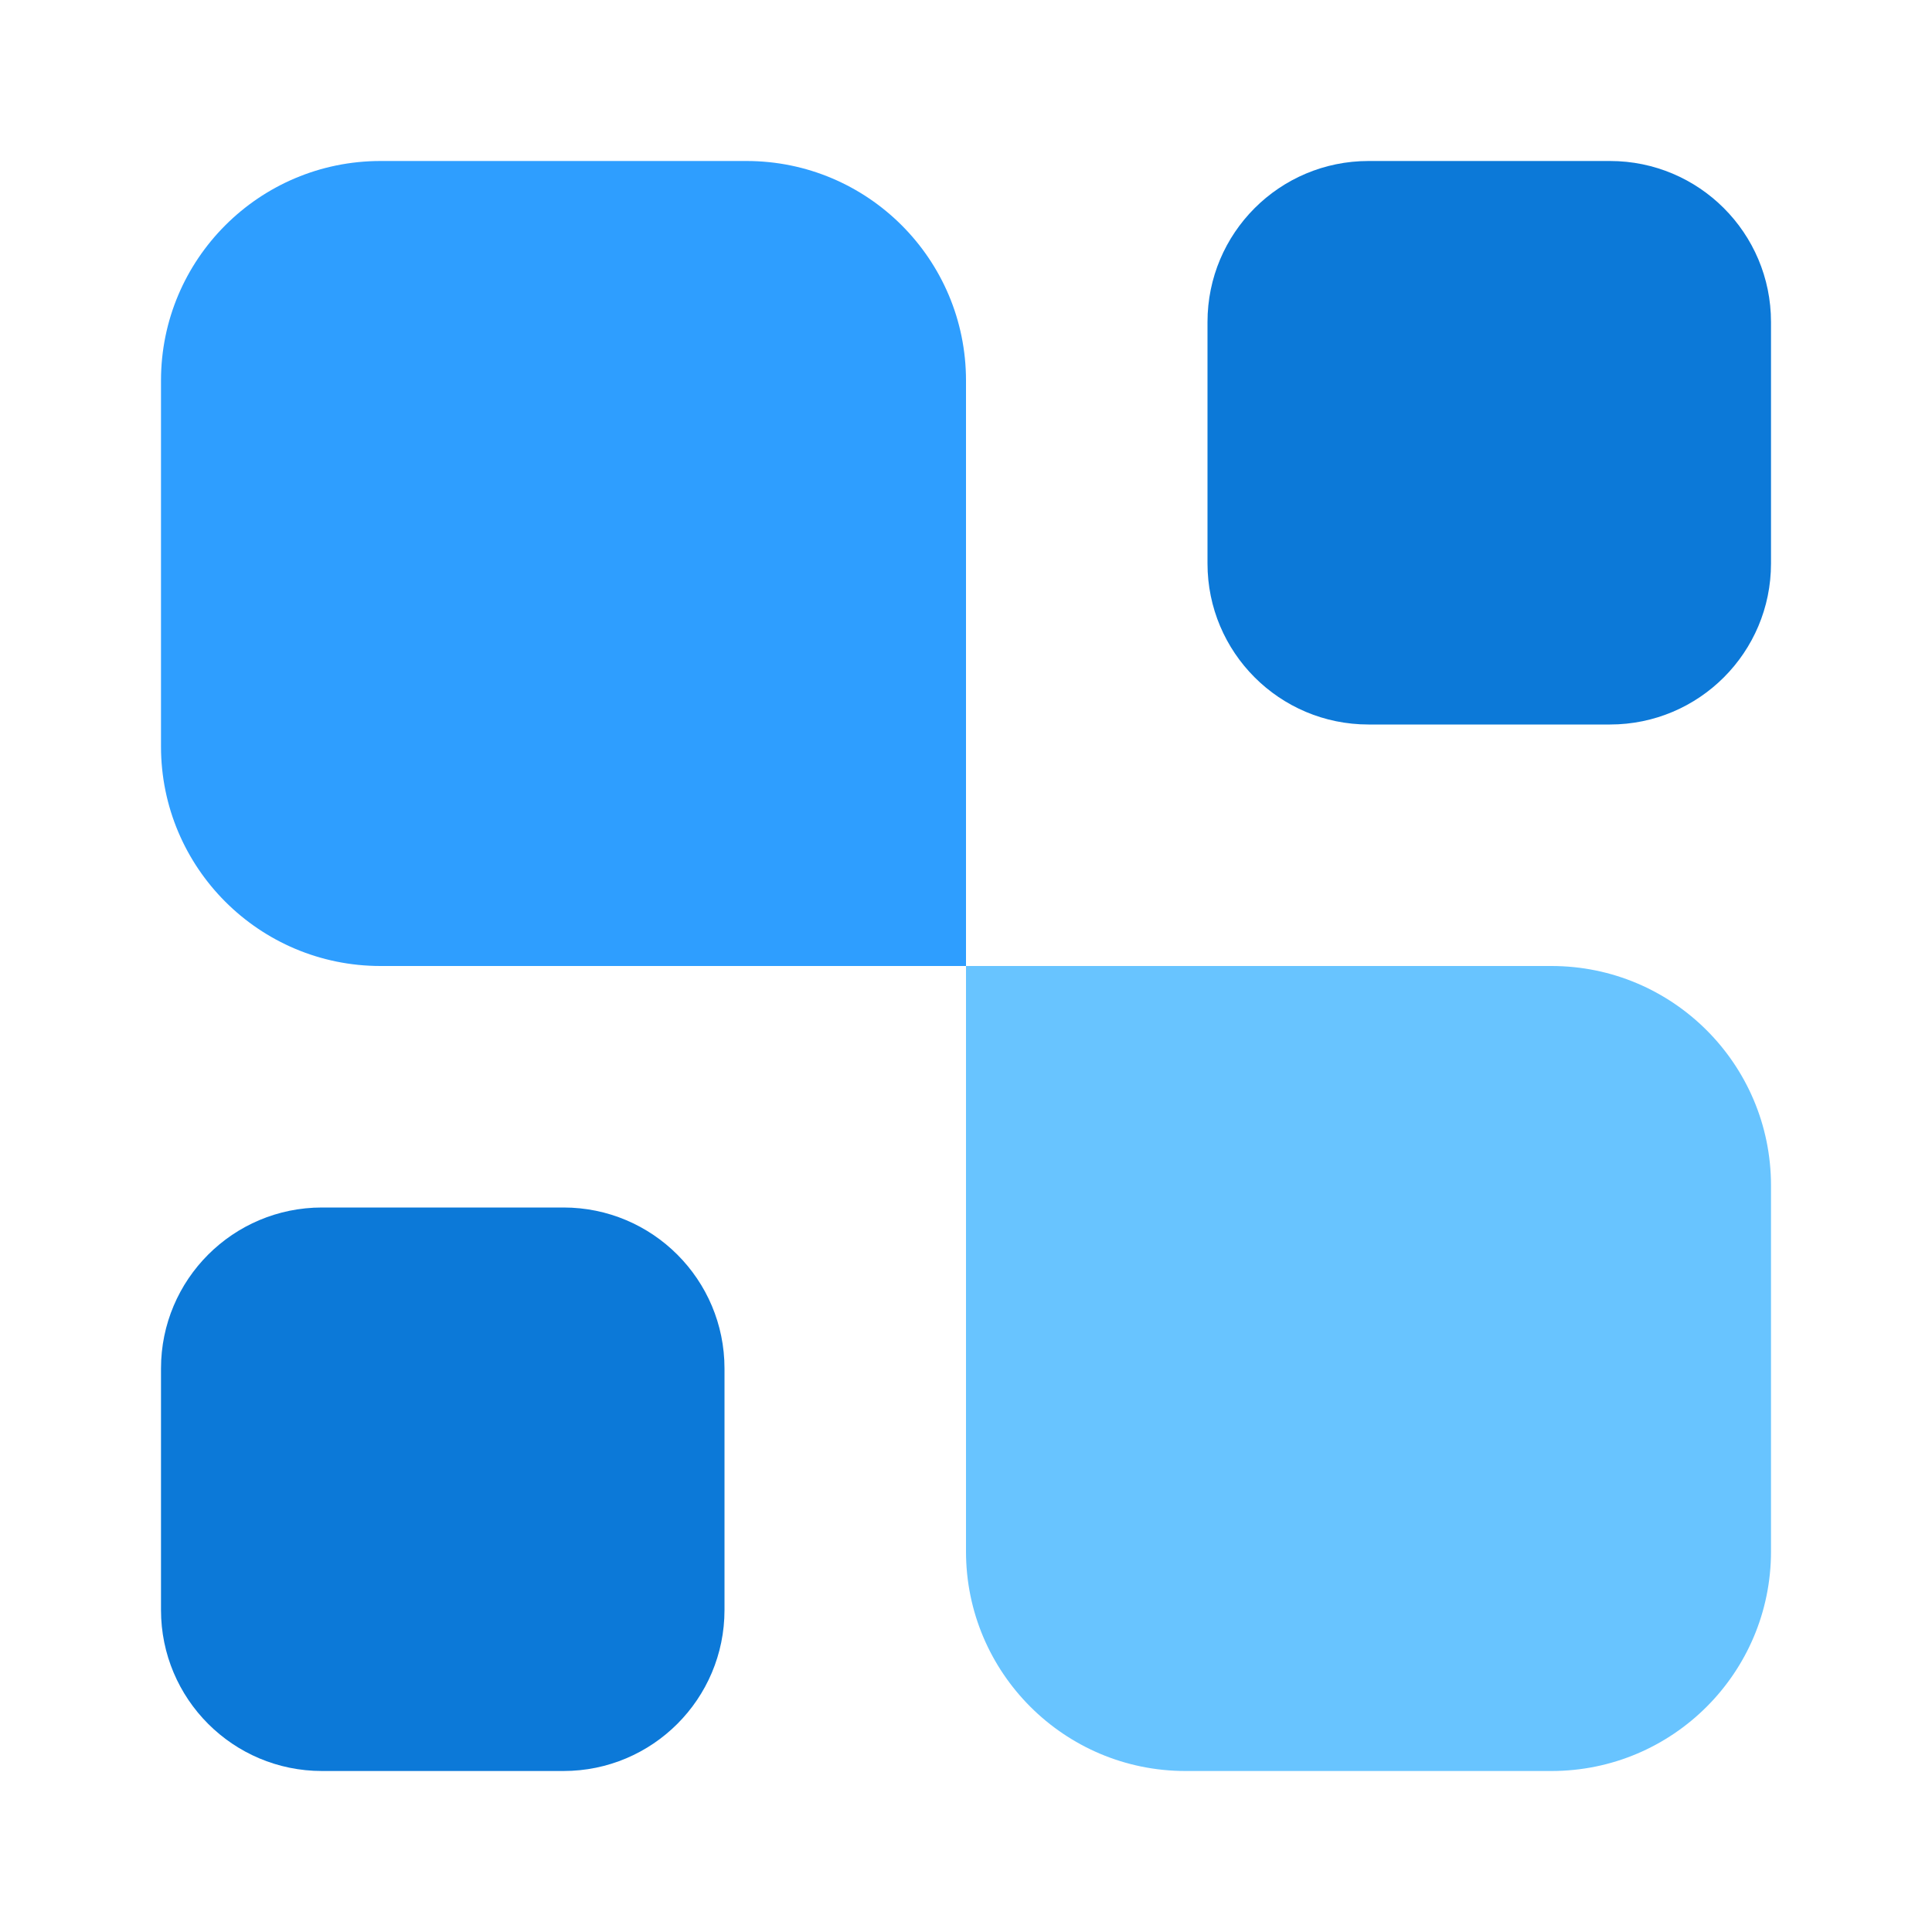
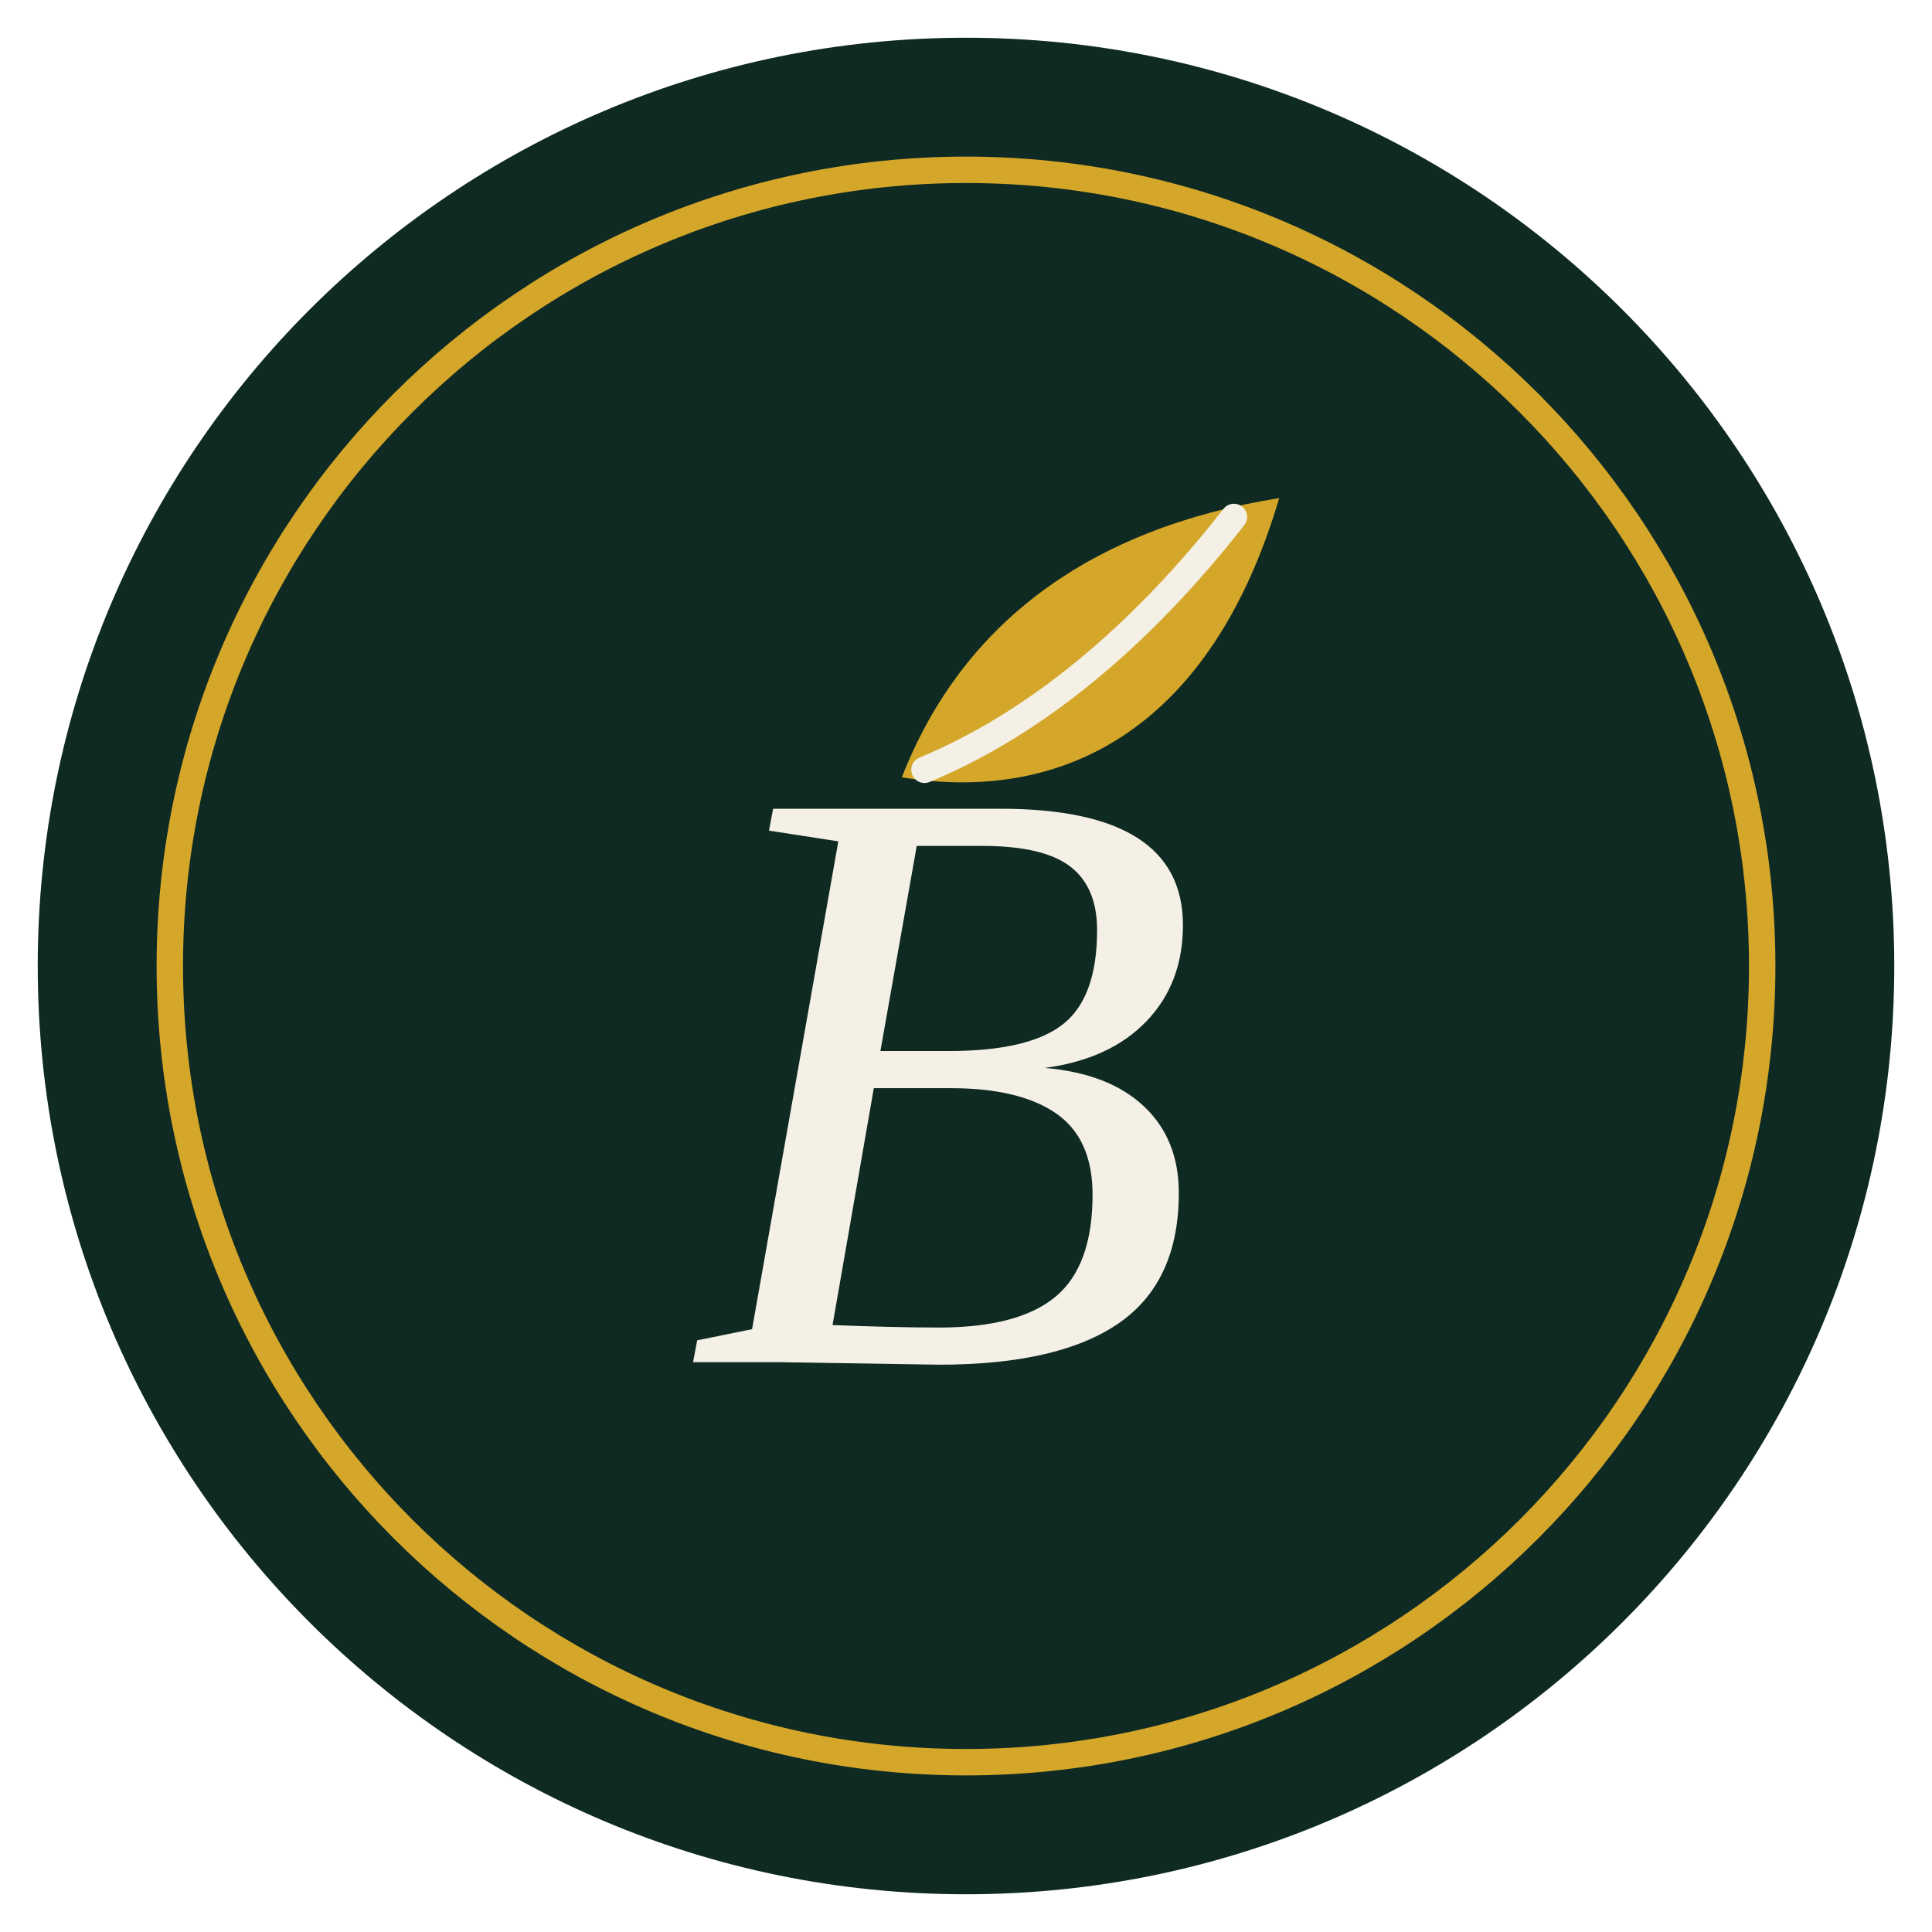
- <svg xmlns="http://www.w3.org/2000/svg" width="24" height="24" viewBox="0 0 24 24" fill="none">
-   <path d="M22 19.273C22 20.779 20.779 22 19.273 22H14.727C13.221 22 12 20.779 12 19.273V12H19.273C20.779 12 22 13.221 22 14.727V19.273Z" fill="#68C4FF" />
-   <path d="M20 2C21.105 2 22 2.895 22 4V7C22 8.105 21.105 9 20 9H17C15.895 9 15 8.105 15 7V4C15 2.895 15.895 2 17 2H20Z" fill="#0C79D8" />
-   <path d="M7 15C8.105 15 9 15.895 9 17V20C9 21.105 8.105 22 7 22H4C2.895 22 2 21.105 2 20V17C2 15.895 2.895 15 4 15H7Z" fill="#0C79D8" />
-   <path d="M12 12H4.727C3.221 12 2 10.779 2 9.273V4.727C2 3.221 3.221 2 4.727 2H9.273C10.779 2 12 3.221 12 4.727V12Z" fill="#2E9EFF" />
+ <svg xmlns="http://www.w3.org/2000/svg" viewBox="0 0 512 512" role="img" aria-labelledby="title">
+   <circle cx="256" cy="256" r="246" fill="#0f2a23" />
+   <circle cx="256" cy="256" r="211" fill="none" stroke="#d4a62a" stroke-width="7" />
+   <path d="M339 132c-50 8-84 33-100 74 43 7 82-13 100-74Z" fill="#d4a62a" />
+   <path d="M245 204c29-12 57-35 82-67" fill="none" stroke="#f4f0e5" stroke-width="7" stroke-linecap="round" />
+   <text x="250" y="361" fill="#f4f0e5" font-family="Georgia, 'Times New Roman', serif" font-size="224" font-style="italic" text-anchor="middle">B</text>
</svg>
